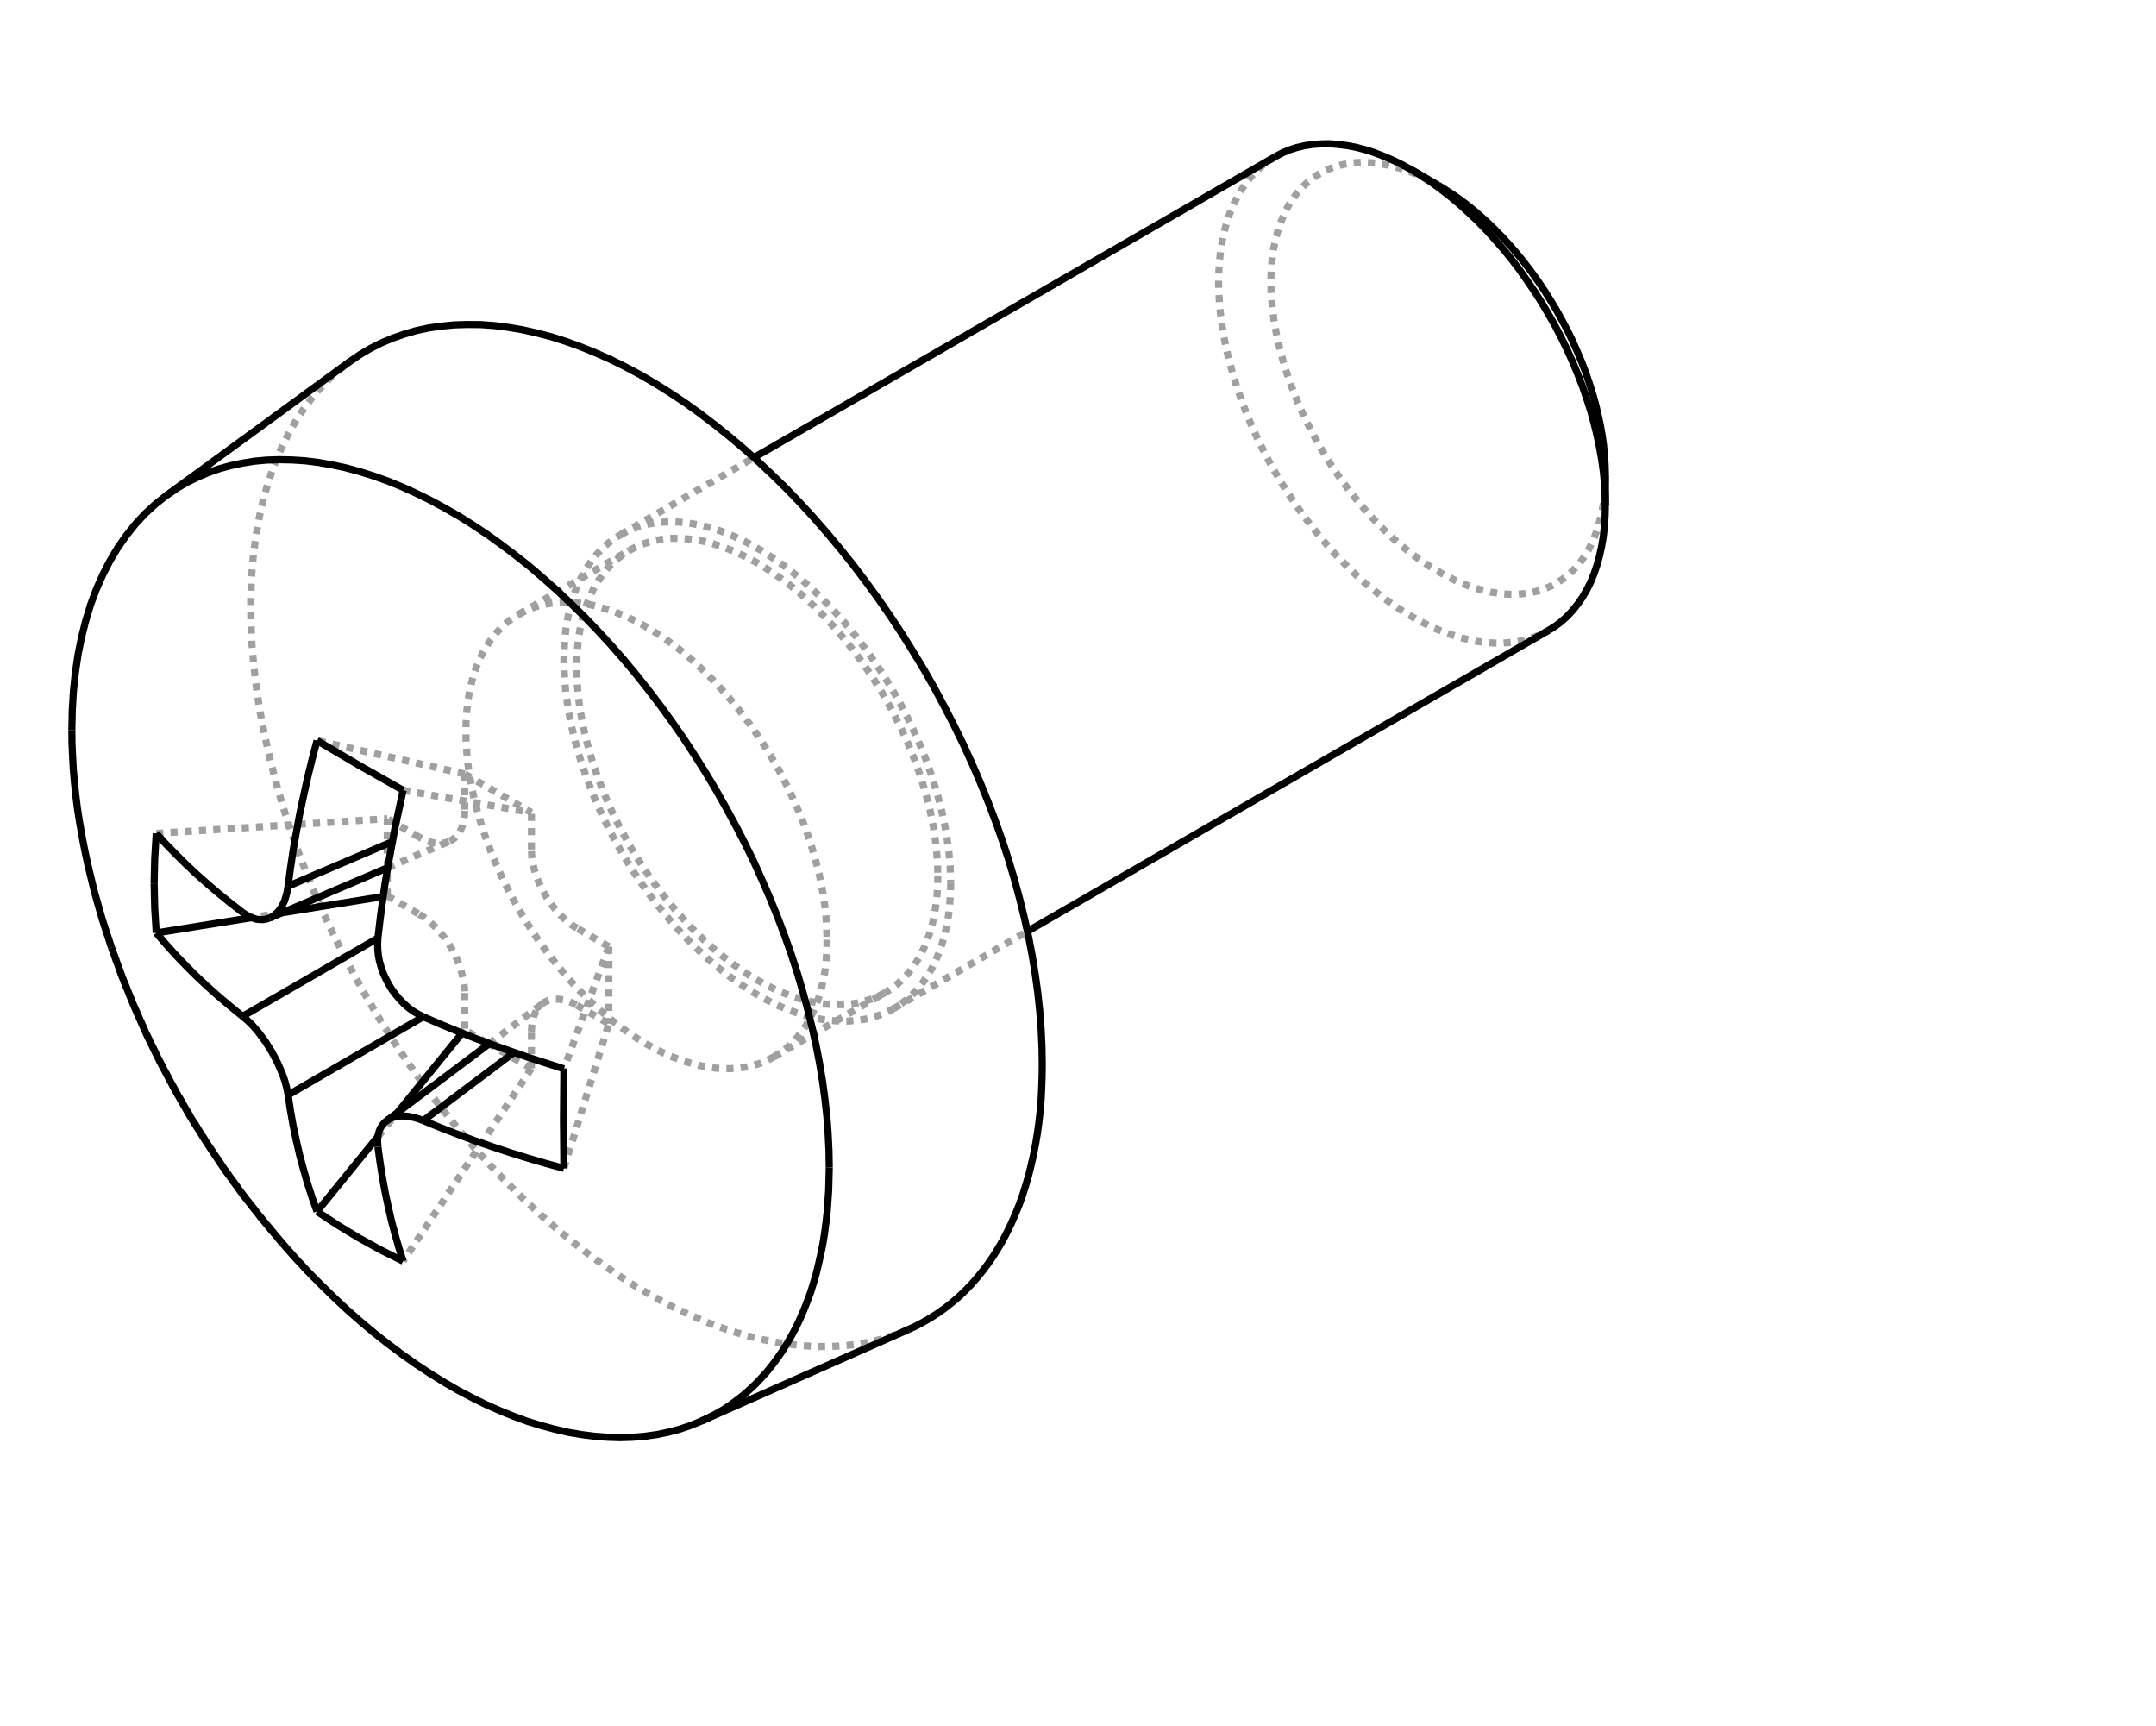
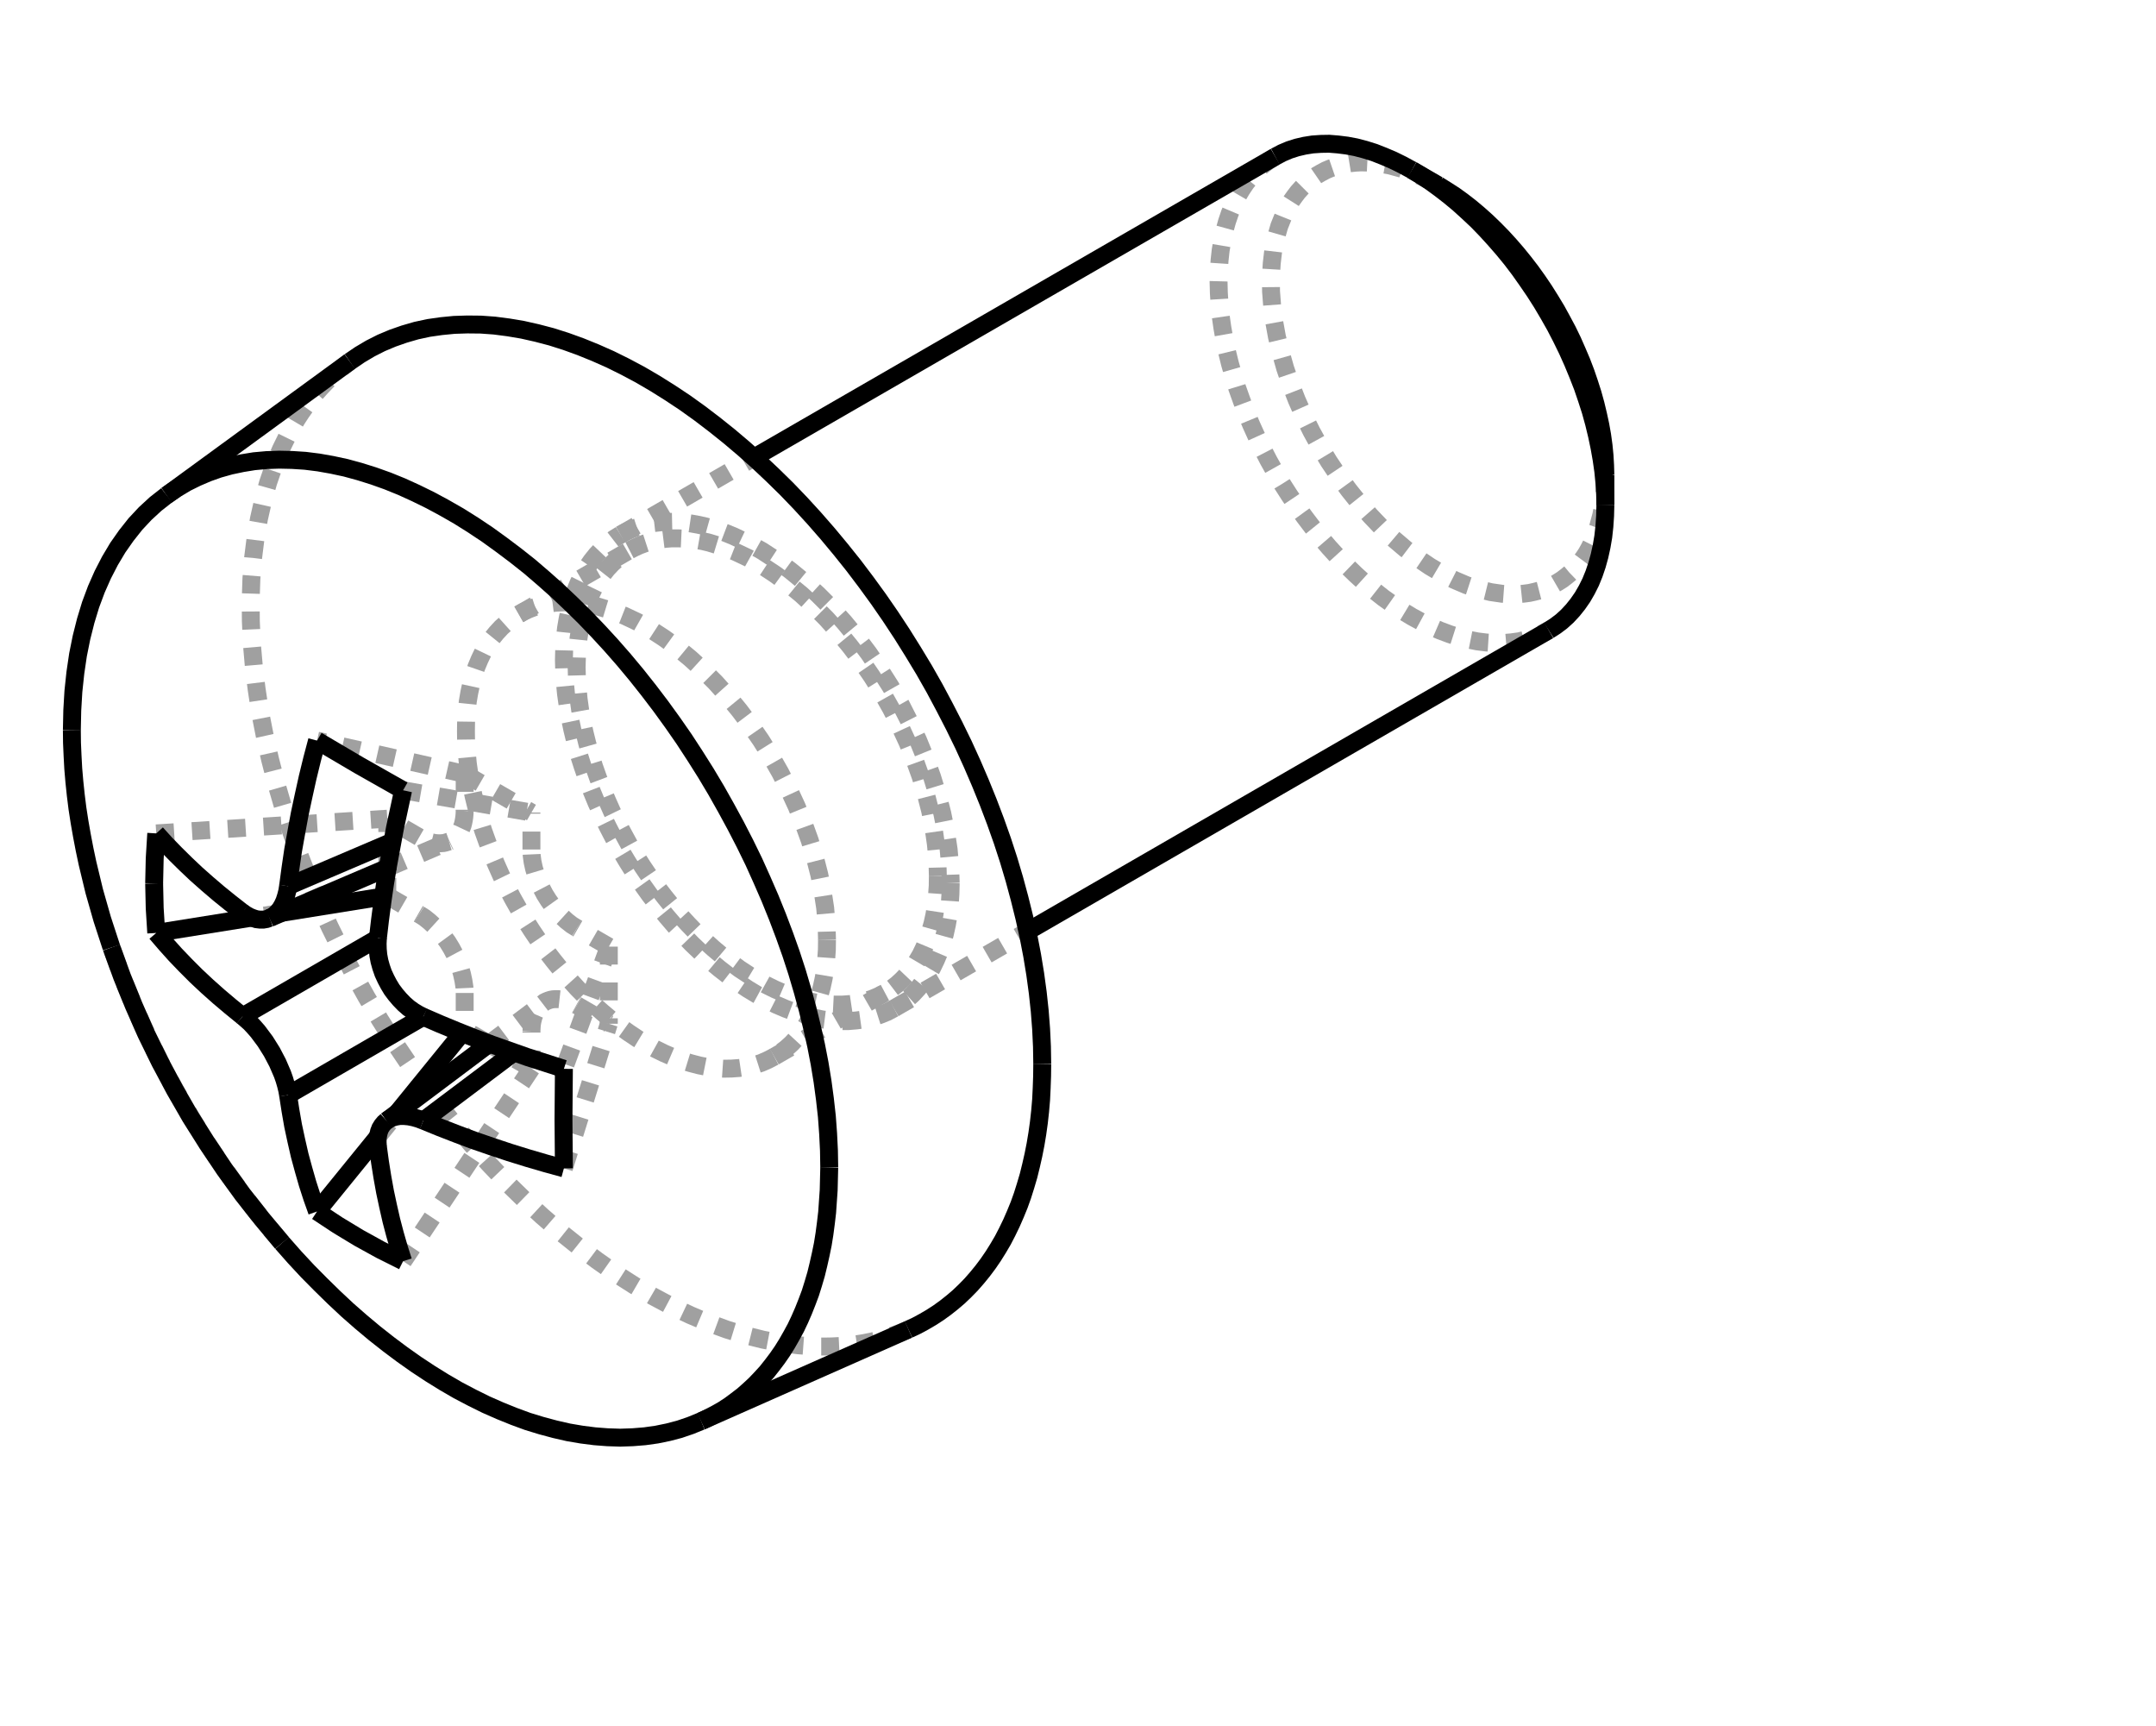
<svg xmlns="http://www.w3.org/2000/svg" width="300.0" height="240.0">
-   <g transform="scale(19.47293, -19.47293)   translate(4.619468,-5.969025)" stroke-width="0.051" fill="none">
-     <g stroke="rgb(160,160,160)" fill="none" stroke-dasharray="0.051,0.051">
+   <g transform="scale(19.47293, -19.47293)   translate(4.619468,-5.969025)" stroke-width="0.128" fill="none">
+     <g stroke="rgb(160,160,160)" fill="none" stroke-dasharray="0.128,0.128">
      <path d="M4.493,4.85 L4.446,4.821 L4.402,4.787 L4.36,4.749 L4.321,4.708 L4.285,4.663 L4.252,4.614 L4.221,4.561 L4.194,4.506 L4.169,4.447 L4.148,4.385 L4.13,4.32 L4.115,4.252 L4.103,4.181 L4.095,4.108 L4.09,4.033 L4.088,3.956 L4.09,3.877 L4.095,3.796 L4.103,3.713 L4.115,3.629 L4.13,3.544 L4.148,3.458 L4.169,3.372 L4.194,3.285 L4.221,3.197 L4.252,3.11 L4.285,3.022 L4.321,2.935 L4.36,2.849 L4.402,2.763 L4.446,2.678 L4.493,2.594 L4.542,2.512 L4.594,2.431 L4.647,2.352 L4.703,2.275 L4.76,2.2 L4.819,2.127 L4.879,2.057 L4.941,1.989 L5.005,1.925 L5.069,1.863 L5.134,1.804 L5.201,1.749 L5.267,1.697 L5.335,1.649 L5.402,1.604 L5.47,1.563 L5.538,1.526 L5.606,1.492 L5.673,1.463 L5.74,1.438 L5.806,1.417 L5.871,1.4 L5.936,1.387 L5.999,1.379 L6.061,1.375 L6.122,1.375 L6.181,1.38 L6.238,1.388 L6.293,1.402 L6.347,1.419 L6.398,1.44 L6.447,1.466 " />
      <path d="M6.852,2.576 L6.849,2.476 L6.839,2.381 L6.823,2.29 L6.8,2.205 L6.772,2.126 L6.755,2.088 L6.737,2.052 L6.718,2.018 L6.697,1.986 L6.674,1.955 L6.65,1.926 L6.625,1.898 L6.599,1.873 L6.571,1.85 L6.542,1.828 L6.512,1.809 L6.481,1.791 L6.448,1.775 L6.415,1.762 L6.38,1.75 L6.345,1.741 L6.309,1.733 L6.271,1.728 L6.233,1.724 L6.194,1.723 L6.154,1.724 L6.114,1.727 L6.032,1.739 L5.947,1.76 L5.861,1.788 L5.774,1.825 L5.686,1.87 L5.598,1.922 L5.511,1.981 L5.424,2.047 L5.338,2.12 L5.254,2.199 L5.173,2.284 L5.094,2.374 L5.018,2.469 L4.945,2.569 L4.876,2.672 L4.812,2.778 L4.752,2.887 L4.697,2.998 L4.647,3.111 L4.603,3.224 L4.564,3.338 L4.532,3.451 L4.505,3.563 L4.485,3.673 L4.471,3.782 L4.463,3.887 L4.462,3.99 L4.468,4.088 L4.479,4.182 L4.498,4.271 L4.522,4.354 L4.553,4.431 L4.57,4.468 L4.589,4.503 L4.61,4.536 L4.632,4.567 L4.655,4.597 L4.68,4.625 L4.706,4.651 L4.733,4.675 L4.762,4.697 L4.791,4.717 L4.822,4.735 L4.854,4.752 L4.887,4.766 L4.922,4.778 L4.957,4.788 L4.993,4.797 L5.03,4.803 L5.068,4.807 L5.107,4.809 L5.146,4.808 L5.186,4.806 L5.227,4.802 L5.31,4.787 L5.395,4.764 L5.482,4.732 L5.569,4.693 L5.657,4.646 " />
      <path d="M-0.497,-0.662 L-0.534,-0.639 L-0.57,-0.611 L-0.605,-0.579 L-0.638,-0.543 L-0.67,-0.505 L-0.7,-0.463 L-0.727,-0.42 L-0.751,-0.374 L-0.772,-0.328 L-0.79,-0.281 L-0.804,-0.234 L-0.814,-0.188 L-0.82,-0.143 L-0.822,-0.1 " />
      <path d="M-0.269,-0.794 L-0.497,-0.662 " />
      <path d="M-0.269,-0.794 L-0.59,-1.667 " />
      <path d="M-0.269,-0.794 L-0.269,-1.345 " />
      <path d="M-0.59,-2.378 L-0.269,-1.345 " />
      <path d="M-0.497,-1.213 L-0.269,-1.345 " />
      <path d="M-0.822,-1.401 L-0.821,-1.382 L-0.82,-1.363 L-0.818,-1.345 L-0.815,-1.328 L-0.811,-1.312 L-0.807,-1.296 L-0.801,-1.281 L-0.795,-1.267 L-0.788,-1.254 L-0.78,-1.241 L-0.772,-1.229 L-0.763,-1.219 L-0.753,-1.209 L-0.742,-1.201 " />
      <path d="M-0.742,-1.201 L-0.729,-1.191 L-0.715,-1.184 L-0.7,-1.178 L-0.684,-1.173 L-0.667,-1.17 L-0.65,-1.169 L-0.632,-1.169 L-0.614,-1.171 L-0.595,-1.174 L-0.576,-1.179 L-0.557,-1.185 L-0.537,-1.193 L-0.517,-1.202 L-0.497,-1.213 " />
      <path d="M-0.822,-1.664 L-0.822,-1.401 " />
      <path d="M-0.822,-1.664 L-1.739,-3.041 " />
      <path d="M-0.822,-1.664 L-1.126,-1.489 " />
      <path d="M-1.141,-1.48 L-1.299,-1.389 " />
      <path d="M-1.919,-2.151 L-1.78,-1.98 " />
      <path d="M-1.318,-1.412 L-1.299,-1.389 " />
      <path d="M-1.299,-1.125 L-1.299,-1.389 " />
      <path d="M-1.299,0.176 L-1.3,0.153 L-1.302,0.131 L-1.305,0.111 L-1.309,0.091 L-1.314,0.072 L-1.321,0.054 L-1.329,0.037 L-1.337,0.022 L-1.347,0.007 L-1.358,-0.005 L-1.37,-0.017 L-1.383,-0.027 L-1.396,-0.036 L-1.411,-0.043 " />
      <path d="M-1.411,-0.043 L-1.424,-0.047 L-1.437,-0.051 L-1.451,-0.054 L-1.465,-0.055 L-1.48,-0.056 L-1.495,-0.055 L-1.51,-0.054 L-1.526,-0.051 L-1.542,-0.047 L-1.558,-0.042 L-1.574,-0.036 L-1.591,-0.029 L-1.607,-0.021 L-1.624,-0.012 " />
      <path d="M-1.299,0.44 L-1.299,0.176 " />
      <path d="M-1.299,0.44 L-2.354,0.678 " />
      <path d="M-1.624,-0.563 L-1.587,-0.586 L-1.552,-0.614 L-1.517,-0.646 L-1.483,-0.681 L-1.451,-0.72 L-1.421,-0.761 L-1.394,-0.805 L-1.37,-0.85 L-1.349,-0.897 L-1.331,-0.944 L-1.318,-0.991 L-1.308,-1.037 L-1.301,-1.082 L-1.299,-1.125 " />
      <path d="M-1.852,-0.431 L-1.624,-0.563 " />
      <path d="M-1.852,-0.431 L-1.882,-0.436 " />
      <path d="M-2.604,-0.552 L-2.822,-0.587 " />
      <path d="M-1.739,0.323 L-0.822,0.164 " />
      <path d="M-0.822,-0.1 L-0.822,0.164 " />
      <path d="M-1.299,0.44 L-0.822,0.164 " />
      <path d="M-3.503,0.015 L-1.852,0.12 " />
      <path d="M-1.624,-0.012 L-1.852,0.12 " />
      <path d="M-1.852,-0.431 L-1.852,-0.248 " />
      <path d="M-1.852,-0.231 L-1.852,0.12 " />
      <path d="M2.082,-0.288 L2.081,-0.36 L2.076,-0.43 L2.068,-0.498 L2.058,-0.564 L2.044,-0.628 L2.027,-0.688 L2.007,-0.746 L1.984,-0.801 L1.959,-0.853 L1.93,-0.902 L1.899,-0.948 L1.865,-0.99 L1.828,-1.029 L1.79,-1.064 L1.748,-1.096 L1.704,-1.123 " />
      <path d="M1.704,-1.123 L1.659,-1.147 L1.611,-1.167 L1.561,-1.183 L1.509,-1.196 L1.455,-1.204 L1.4,-1.208 L1.344,-1.208 L1.286,-1.205 L1.227,-1.197 L1.167,-1.185 L1.106,-1.169 L1.044,-1.15 L0.981,-1.126 L0.918,-1.099 L0.855,-1.068 L0.792,-1.033 L0.729,-0.995 L0.665,-0.953 L0.603,-0.907 L0.54,-0.859 L0.478,-0.807 L0.417,-0.752 L0.357,-0.695 L0.298,-0.634 L0.24,-0.571 L0.184,-0.506 L0.129,-0.438 L0.075,-0.368 L0.023,-0.296 L-0.027,-0.222 L-0.075,-0.147 L-0.121,-0.07 L-0.164,0.009 L-0.206,0.088 L-0.245,0.168 L-0.281,0.249 L-0.315,0.33 L-0.346,0.412 L-0.375,0.494 L-0.4,0.575 L-0.423,0.657 L-0.443,0.738 L-0.46,0.818 L-0.474,0.897 L-0.485,0.976 L-0.492,1.053 L-0.497,1.128 L-0.499,1.202 L-0.497,1.275 L-0.492,1.345 L-0.485,1.413 L-0.474,1.479 L-0.46,1.542 L-0.443,1.603 L-0.423,1.661 L-0.4,1.716 L-0.375,1.768 L-0.346,1.817 L-0.315,1.862 L-0.281,1.905 L-0.245,1.943 L-0.206,1.978 L-0.164,2.01 L-0.121,2.038 " />
      <path d="M-0.121,2.038 L-0.086,2.056 L-0.051,2.072 L-0.014,2.086 L0.023,2.098 L0.062,2.107 L0.102,2.115 L0.142,2.12 L0.184,2.123 L0.226,2.123 L0.269,2.121 L0.313,2.117 L0.357,2.111 L0.402,2.103 L0.448,2.092 L0.54,2.064 L0.634,2.027 L0.729,1.982 L0.824,1.929 L0.918,1.867 L1.013,1.798 L1.106,1.722 L1.197,1.638 L1.286,1.549 L1.372,1.453 L1.455,1.352 L1.535,1.247 L1.611,1.136 L1.682,1.023 L1.748,0.906 L1.809,0.787 L1.865,0.666 L1.915,0.543 L1.959,0.421 L1.996,0.298 L2.027,0.177 L2.051,0.057 L2.068,-0.061 L2.079,-0.176 L2.082,-0.288 " />
      <path d="M1.29,-0.745 L1.289,-0.817 L1.284,-0.888 L1.277,-0.956 L1.266,-1.021 L1.252,-1.085 L1.235,-1.146 L1.215,-1.204 L1.192,-1.259 L1.167,-1.311 L1.138,-1.36 L1.107,-1.405 L1.073,-1.447 L1.037,-1.486 L0.998,-1.521 L0.956,-1.553 L0.913,-1.58 " />
      <path d="M0.913,-1.58 L0.867,-1.604 L0.819,-1.625 L0.769,-1.641 L0.717,-1.653 L0.663,-1.661 L0.608,-1.665 L0.552,-1.666 L0.494,-1.662 L0.435,-1.654 L0.375,-1.642 L0.314,-1.626 L0.252,-1.607 L0.189,-1.583 L0.126,-1.556 L0.063,-1.525 L2.810493964249195e-13,-1.49 L-0.063,-1.452 L-0.126,-1.41 L-0.189,-1.365 L-0.252,-1.316 L-0.314,-1.264 L-0.375,-1.21 L-0.435,-1.152 L-0.494,-1.092 L-0.552,-1.028 L-0.608,-0.963 L-0.663,-0.895 L-0.717,-0.825 L-0.769,-0.753 L-0.819,-0.679 L-0.867,-0.604 L-0.912,-0.527 L-0.956,-0.449 L-0.998,-0.369 L-1.037,-0.289 L-1.073,-0.208 L-1.107,-0.127 L-1.138,-0.045 L-1.167,0.036 L-1.192,0.118 L-1.215,0.199 L-1.235,0.28 L-1.252,0.361 L-1.266,0.44 L-1.277,0.518 L-1.284,0.595 L-1.289,0.671 L-1.29,0.745 L-1.289,0.817 L-1.284,0.888 L-1.277,0.956 L-1.266,1.021 L-1.252,1.085 L-1.235,1.146 L-1.215,1.204 L-1.192,1.259 L-1.167,1.311 L-1.138,1.36 L-1.107,1.405 L-1.073,1.447 L-1.037,1.486 L-0.998,1.521 L-0.956,1.553 L-0.912,1.58 " />
      <path d="M-0.912,1.58 L-0.878,1.599 L-0.843,1.615 L-0.806,1.629 L-0.769,1.641 L-0.73,1.65 L-0.69,1.658 L-0.65,1.663 L-0.608,1.665 L-0.566,1.666 L-0.523,1.664 L-0.479,1.66 L-0.435,1.654 L-0.39,1.646 L-0.344,1.635 L-0.252,1.607 L-0.158,1.57 L-0.063,1.525 L0.032,1.471 L0.126,1.41 L0.221,1.341 L0.314,1.264 L0.405,1.181 L0.494,1.092 L0.58,0.996 L0.663,0.895 L0.743,0.789 L0.819,0.679 L0.89,0.565 L0.956,0.449 L1.017,0.329 L1.073,0.208 L1.123,0.086 L1.167,-0.036 L1.204,-0.159 L1.235,-0.28 L1.259,-0.4 L1.277,-0.518 L1.287,-0.633 L1.29,-0.745 " />
      <path d="M2.174,-0.34 L2.172,-0.418 L2.167,-0.493 L2.159,-0.566 L2.147,-0.636 L2.132,-0.704 L2.114,-0.769 L2.093,-0.831 L2.068,-0.89 L2.041,-0.946 L2.01,-0.998 L1.977,-1.047 L1.941,-1.092 L1.902,-1.134 L1.86,-1.172 L1.816,-1.205 L1.769,-1.235 " />
      <path d="M1.769,-1.235 L1.72,-1.261 L1.668,-1.282 L1.615,-1.299 L1.56,-1.313 L1.502,-1.321 L1.443,-1.326 L1.383,-1.326 L1.321,-1.322 L1.257,-1.314 L1.193,-1.301 L1.128,-1.284 L1.062,-1.263 L0.995,-1.238 L0.927,-1.209 L0.86,-1.175 L0.792,-1.138 L0.724,-1.097 L0.657,-1.052 L0.589,-1.004 L0.522,-0.952 L0.456,-0.897 L0.391,-0.838 L0.326,-0.776 L0.263,-0.711 L0.201,-0.644 L0.141,-0.574 L0.082,-0.501 L0.024,-0.426 L-0.031,-0.349 L-0.085,-0.27 L-0.136,-0.189 L-0.185,-0.107 L-0.232,-0.023 L-0.276,0.062 L-0.318,0.148 L-0.357,0.234 L-0.393,0.321 L-0.427,0.409 L-0.457,0.496 L-0.485,0.584 L-0.509,0.671 L-0.53,0.757 L-0.548,0.843 L-0.563,0.928 L-0.575,1.012 L-0.583,1.095 L-0.588,1.176 L-0.59,1.255 L-0.588,1.332 L-0.583,1.407 L-0.575,1.48 L-0.563,1.551 L-0.548,1.619 L-0.53,1.684 L-0.509,1.746 L-0.485,1.805 L-0.457,1.861 L-0.427,1.913 L-0.393,1.962 L-0.357,2.007 L-0.318,2.048 L-0.276,2.086 L-0.232,2.12 L-0.185,2.149 " />
      <path d="M-0.185,2.149 L-0.148,2.169 L-0.111,2.186 L-0.071,2.201 L-0.031,2.214 L0.01,2.224 L0.053,2.232 L0.096,2.237 L0.141,2.24 L0.186,2.241 L0.232,2.239 L0.279,2.235 L0.326,2.228 L0.375,2.219 L0.423,2.208 L0.473,2.194 L0.522,2.178 L0.572,2.159 L0.623,2.138 L0.724,2.09 L0.826,2.033 L0.927,1.967 L1.028,1.893 L1.128,1.811 L1.225,1.722 L1.321,1.626 L1.413,1.524 L1.502,1.416 L1.588,1.302 L1.668,1.184 L1.745,1.063 L1.816,0.938 L1.881,0.81 L1.941,0.68 L1.994,0.55 L2.041,0.418 L2.081,0.287 L2.114,0.157 L2.14,0.028 L2.159,-0.098 L2.17,-0.221 L2.174,-0.34 " />
      <path d="M-2.604,-2.911 L-2.701,-2.797 L-2.796,-2.678 L-2.889,-2.557 L-2.979,-2.433 L-3.067,-2.307 L-3.152,-2.178 L-3.234,-2.046 L-3.313,-1.913 L-3.389,-1.778 L-3.462,-1.641 L-3.531,-1.503 L-3.597,-1.364 L-3.659,-1.223 L-3.718,-1.082 L-3.772,-0.941 L-3.823,-0.8 " />
      <path d="M1.872,-3.529 L1.822,-3.55 L1.77,-3.569 L1.718,-3.586 L1.664,-3.602 L1.61,-3.615 L1.555,-3.626 L1.499,-3.635 L1.442,-3.642 L1.384,-3.647 L1.325,-3.65 L1.266,-3.651 L1.206,-3.651 L1.084,-3.642 L0.96,-3.626 L0.833,-3.602 L0.705,-3.57 L0.575,-3.53 L0.444,-3.482 L0.312,-3.426 L0.179,-3.363 L0.046,-3.292 L-0.088,-3.214 L-0.221,-3.129 L-0.353,-3.036 L-0.485,-2.937 L-0.616,-2.832 L-0.745,-2.72 L-0.873,-2.602 L-0.999,-2.479 L-1.123,-2.349 L-1.244,-2.215 L-1.362,-2.076 L-1.477,-1.932 L-1.59,-1.784 L-1.698,-1.632 L-1.803,-1.476 L-1.904,-1.317 L-2,-1.155 L-2.092,-0.99 L-2.179,-0.823 L-2.262,-0.655 L-2.34,-0.485 L-2.412,-0.314 L-2.479,-0.142 L-2.54,0.03 L-2.596,0.202 L-2.646,0.374 L-2.69,0.545 L-2.728,0.714 L-2.761,0.882 L-2.786,1.048 L-2.806,1.212 L-2.82,1.373 L-2.827,1.531 L-2.828,1.686 L-2.823,1.836 L-2.811,1.983 L-2.793,2.126 L-2.769,2.263 L-2.739,2.396 L-2.703,2.523 L-2.661,2.645 L-2.612,2.76 L-2.558,2.87 L-2.529,2.922 L-2.499,2.973 L-2.467,3.022 L-2.433,3.07 L-2.399,3.115 L-2.363,3.16 L-2.325,3.202 L-2.287,3.242 L-2.247,3.281 L-2.206,3.318 L-2.163,3.353 L-2.12,3.386 " />
      <path d="M-1.123,-1.487 L-0.742,-1.201 " />
      <path d="M-1.849,-0.23 L-1.411,-0.043 " />
      <path d="M0.913,-1.58 L1.704,-1.123 " />
      <path d="M-0.912,1.58 L-0.121,2.038 " />
      <path d="M1.769,-1.235 L2.722,-0.685 " />
      <path d="M-0.185,2.149 L0.768,2.7 " />
    </g>
    <g stroke="rgb(0,0,0)" fill="none">
      <path d="M6.852,2.36 L6.85,2.44 L6.845,2.521 L6.837,2.603 L6.825,2.687 L6.81,2.772 L6.792,2.858 L6.771,2.945 L6.747,3.032 L6.719,3.119 L6.689,3.207 L6.655,3.294 L6.619,3.381 L6.58,3.468 L6.538,3.554 L6.494,3.639 L6.447,3.722 L6.398,3.805 L6.347,3.885 L6.293,3.964 L6.238,4.042 L6.181,4.117 L6.122,4.189 L6.061,4.259 L5.999,4.327 L5.936,4.392 L5.871,4.453 L5.806,4.512 L5.74,4.567 L5.673,4.619 L5.606,4.668 L5.538,4.713 L5.47,4.754 " />
      <path d="M5.47,4.754 L5.402,4.791 L5.335,4.824 L5.267,4.853 L5.201,4.879 L5.134,4.9 L5.069,4.917 L5.005,4.929 L4.941,4.937 L4.879,4.942 L4.819,4.941 L4.76,4.937 L4.703,4.928 L4.647,4.915 L4.594,4.898 L4.542,4.876 L4.493,4.85 " />
      <path d="M6.447,1.466 L6.494,1.496 L6.538,1.529 L6.58,1.567 L6.619,1.609 L6.655,1.654 L6.689,1.703 L6.719,1.755 L6.747,1.811 L6.771,1.87 L6.792,1.932 L6.81,1.997 L6.825,2.065 L6.837,2.135 L6.845,2.208 L6.85,2.283 L6.852,2.36 " />
      <path d="M6.852,2.36 L6.852,2.576 " />
      <path d="M5.657,4.646 L5.715,4.61 L5.774,4.572 L5.832,4.53 L5.89,4.485 L5.947,4.437 L6.004,4.386 L6.059,4.333 L6.114,4.277 L6.168,4.218 L6.22,4.158 L6.271,4.095 L6.321,4.03 L6.369,3.963 L6.415,3.895 L6.459,3.825 L6.502,3.754 L6.542,3.681 L6.581,3.608 L6.617,3.534 L6.65,3.459 L6.682,3.384 L6.711,3.308 L6.737,3.232 L6.761,3.157 L6.782,3.081 L6.8,3.006 L6.816,2.932 L6.829,2.859 L6.839,2.786 L6.846,2.715 L6.85,2.645 L6.852,2.576 " />
      <path d="M-1.919,-0.733 L-1.921,-0.772 L-1.92,-0.813 L-1.916,-0.855 L-1.908,-0.898 L-1.896,-0.941 L-1.881,-0.984 L-1.862,-1.025 L-1.842,-1.063 L-1.819,-1.101 L-1.792,-1.137 L-1.763,-1.171 L-1.732,-1.203 L-1.699,-1.232 L-1.664,-1.257 L-1.629,-1.278 L-1.595,-1.295 " />
      <path d="M-1.595,-1.295 L-1.475,-1.347 L-1.354,-1.397 L-1.231,-1.446 L-1.106,-1.493 L-0.851,-1.583 L-0.59,-1.667 " />
      <path d="M-0.59,-1.667 L-0.593,-2.031 L-0.59,-2.378 " />
      <path d="M-0.59,-2.378 L-0.721,-2.342 L-0.851,-2.304 L-0.98,-2.264 L-1.106,-2.222 L-1.231,-2.179 L-1.354,-2.133 L-1.475,-2.086 L-1.595,-2.037 " />
      <path d="M-1.595,-2.037 L-1.629,-2.024 L-1.664,-2.014 L-1.699,-2.007 L-1.732,-2.004 L-1.763,-2.004 L-1.792,-2.009 L-1.819,-2.017 L-1.842,-2.028 L-1.857,-2.038 " />
      <path d="M-1.857,-2.038 L-1.874,-2.053 L-1.889,-2.071 L-1.902,-2.092 L-1.911,-2.115 L-1.917,-2.14 L-1.921,-2.167 L-1.921,-2.195 L-1.919,-2.224 " />
      <path d="M-1.919,-2.224 L-1.904,-2.334 L-1.887,-2.441 L-1.868,-2.546 L-1.846,-2.649 L-1.823,-2.75 L-1.797,-2.849 L-1.769,-2.946 L-1.739,-3.041 " />
      <path d="M-1.739,-3.041 L-1.899,-2.961 L-2.055,-2.875 L-2.207,-2.783 L-2.354,-2.686 " />
      <path d="M-1.126,-1.489 L-1.141,-1.48 " />
      <path d="M-2.354,-2.686 L-1.919,-2.151 " />
      <path d="M-1.78,-1.98 L-1.318,-1.412 " />
      <path d="M-2.354,-2.686 L-2.389,-2.588 L-2.421,-2.489 L-2.45,-2.388 L-2.478,-2.285 L-2.502,-2.18 L-2.525,-2.073 L-2.544,-1.964 L-2.561,-1.854 " />
      <path d="M-2.886,-0.55 L-2.862,-0.566 L-2.837,-0.58 L-2.812,-0.59 L-2.787,-0.598 L-2.762,-0.601 L-2.738,-0.601 L-2.715,-0.597 L-2.693,-0.589 " />
      <path d="M-2.693,-0.589 L-2.677,-0.581 L-2.656,-0.567 L-2.636,-0.548 L-2.617,-0.525 L-2.601,-0.498 L-2.587,-0.468 L-2.576,-0.434 L-2.567,-0.399 L-2.561,-0.362 " />
      <path d="M-2.561,-0.362 L-2.544,-0.235 L-2.525,-0.106 L-2.502,0.023 L-2.478,0.153 L-2.45,0.284 L-2.421,0.415 L-2.389,0.546 L-2.354,0.678 " />
      <path d="M-2.561,-1.854 L-2.567,-1.82 L-2.576,-1.783 L-2.587,-1.745 L-2.601,-1.705 L-2.636,-1.624 L-2.677,-1.546 L-2.724,-1.471 L-2.777,-1.4 L-2.805,-1.368 L-2.832,-1.339 L-2.86,-1.314 L-2.886,-1.292 " />
      <path d="M-2.886,-1.292 L-2.973,-1.221 L-3.057,-1.15 L-3.139,-1.077 L-3.218,-1.003 L-3.293,-0.928 L-3.366,-0.852 L-3.436,-0.774 L-3.503,-0.696 " />
      <path d="M-1.882,-0.436 L-2.604,-0.552 " />
      <path d="M-2.822,-0.587 L-3.503,-0.696 " />
      <path d="M-1.739,0.323 L-1.797,0.054 L-1.846,-0.212 L-1.868,-0.343 L-1.887,-0.474 L-1.904,-0.604 L-1.919,-0.733 " />
      <path d="M-2.354,0.678 L-2.055,0.502 L-1.739,0.323 " />
      <path d="M-3.503,0.015 L-3.436,-0.059 L-3.366,-0.131 L-3.293,-0.203 L-3.218,-0.274 L-3.139,-0.344 L-3.057,-0.414 L-2.973,-0.482 L-2.886,-0.55 " />
      <path d="M-3.503,-0.696 L-3.514,-0.52 L-3.518,-0.342 " />
      <path d="M-1.852,-0.248 L-1.852,-0.231 " />
      <path d="M-3.518,-0.342 L-3.514,-0.164 L-3.503,0.015 " />
      <path d="M1.306,-2.371 L1.302,-2.534 L1.291,-2.692 L1.282,-2.769 L1.272,-2.845 L1.26,-2.92 L1.245,-2.993 L1.229,-3.064 L1.212,-3.134 L1.192,-3.202 L1.171,-3.269 L1.147,-3.333 L1.122,-3.396 L1.095,-3.458 L1.067,-3.517 L1.036,-3.574 L1.004,-3.63 L0.971,-3.683 L0.935,-3.735 L0.898,-3.784 L0.86,-3.832 L0.819,-3.877 L0.778,-3.92 L0.734,-3.961 L0.69,-4 L0.643,-4.036 L0.596,-4.071 L0.547,-4.103 L0.496,-4.132 L0.444,-4.159 L0.391,-4.184 " />
      <path d="M0.391,-4.184 L0.315,-4.215 L0.236,-4.242 L0.156,-4.263 L0.073,-4.28 L-0.012,-4.292 L-0.099,-4.299 L-0.188,-4.302 L-0.279,-4.299 L-0.37,-4.292 L-0.464,-4.28 L-0.558,-4.264 L-0.654,-4.242 L-0.751,-4.216 L-0.849,-4.186 L-0.947,-4.15 L-1.046,-4.11 L-1.146,-4.066 L-1.245,-4.017 L-1.346,-3.964 L-1.446,-3.906 L-1.546,-3.844 L-1.646,-3.778 L-1.745,-3.708 L-1.844,-3.634 L-1.943,-3.556 L-2.041,-3.474 L-2.138,-3.389 L-2.233,-3.3 L-2.328,-3.207 L-2.422,-3.112 L-2.514,-3.013 L-2.604,-2.911 " />
      <path d="M-3.823,-0.8 L-3.889,-0.598 L-3.946,-0.398 L-3.994,-0.199 L-4.015,-0.1 L-4.034,-0.001 L-4.051,0.096 L-4.066,0.193 L-4.078,0.289 L-4.088,0.384 L-4.096,0.478 L-4.101,0.571 L-4.105,0.663 L-4.106,0.754 " />
      <path d="M-4.106,0.754 L-4.103,0.894 L-4.095,1.03 L-4.081,1.162 L-4.062,1.291 L-4.037,1.415 L-4.007,1.534 L-3.972,1.649 L-3.931,1.759 L-3.885,1.863 L-3.834,1.962 L-3.778,2.056 L-3.717,2.143 L-3.652,2.225 L-3.582,2.3 L-3.507,2.369 L-3.428,2.431 " />
      <path d="M-3.428,2.431 L-3.359,2.478 L-3.287,2.521 L-3.212,2.558 L-3.135,2.591 L-3.056,2.619 L-2.974,2.642 L-2.889,2.66 L-2.803,2.674 L-2.714,2.682 L-2.624,2.685 L-2.532,2.683 L-2.439,2.677 L-2.343,2.665 L-2.247,2.648 L-2.149,2.627 L-2.05,2.6 L-1.951,2.569 L-1.85,2.533 L-1.749,2.492 L-1.648,2.446 L-1.546,2.396 L-1.444,2.341 L-1.341,2.282 L-1.239,2.218 L-1.137,2.15 L-1.036,2.077 L-0.935,2.001 L-0.834,1.921 L-0.735,1.836 L-0.636,1.748 L-0.539,1.656 L-0.442,1.561 L-0.347,1.462 L-0.254,1.361 L-0.162,1.256 L-0.072,1.148 L0.016,1.037 L0.102,0.924 L0.186,0.808 L0.268,0.69 L0.347,0.569 L0.424,0.447 L0.498,0.323 L0.569,0.197 L0.638,0.07 L0.704,-0.058 L0.767,-0.187 L0.826,-0.318 L0.883,-0.449 L0.936,-0.58 L0.986,-0.712 L1.033,-0.844 L1.076,-0.976 L1.115,-1.108 L1.151,-1.239 L1.183,-1.37 L1.212,-1.499 L1.237,-1.628 L1.258,-1.756 L1.275,-1.882 L1.289,-2.007 L1.298,-2.13 L1.304,-2.251 L1.306,-2.371 " />
      <path d="M2.828,-1.633 L2.827,-1.719 L2.824,-1.804 L2.82,-1.887 L2.813,-1.969 L2.804,-2.05 L2.793,-2.129 L2.78,-2.207 L2.765,-2.283 L2.748,-2.358 L2.73,-2.431 L2.709,-2.502 L2.687,-2.572 L2.663,-2.639 L2.636,-2.705 L2.608,-2.769 L2.578,-2.831 L2.547,-2.891 L2.513,-2.949 L2.478,-3.005 L2.441,-3.059 L2.402,-3.111 L2.362,-3.16 L2.32,-3.208 L2.276,-3.253 L2.231,-3.296 L2.184,-3.336 L2.136,-3.374 L2.086,-3.41 L2.035,-3.443 L1.982,-3.474 L1.928,-3.503 L1.872,-3.529 " />
      <path d="M-2.12,3.386 L-2.048,3.435 L-1.972,3.48 L-1.895,3.519 L-1.814,3.553 L-1.731,3.582 L-1.645,3.607 L-1.557,3.626 L-1.466,3.639 L-1.374,3.648 L-1.28,3.651 L-1.183,3.65 L-1.086,3.643 L-0.986,3.63 L-0.885,3.613 L-0.783,3.59 L-0.68,3.563 L-0.576,3.53 L-0.471,3.492 L-0.365,3.449 L-0.259,3.402 L-0.152,3.349 L-0.045,3.292 L0.061,3.23 L0.168,3.163 L0.275,3.092 L0.381,3.016 L0.486,2.936 L0.591,2.852 L0.695,2.764 L0.798,2.672 L0.9,2.576 L1.001,2.477 L1.1,2.374 L1.198,2.267 L1.294,2.157 L1.388,2.044 L1.48,1.929 L1.57,1.81 L1.658,1.689 L1.743,1.566 L1.826,1.44 L1.906,1.312 L1.984,1.183 L2.059,1.051 L2.13,0.918 L2.199,0.784 L2.265,0.649 L2.327,0.513 L2.386,0.376 L2.442,0.238 L2.494,0.101 L2.543,-0.037 L2.588,-0.175 L2.629,-0.313 L2.666,-0.45 L2.7,-0.587 L2.73,-0.722 L2.756,-0.857 L2.778,-0.991 L2.796,-1.123 L2.81,-1.253 L2.82,-1.382 L2.826,-1.508 L2.828,-1.633 " />
      <path d="M-0.947,-1.55 L-1.595,-2.037 " />
      <path d="M-1.595,-1.295 L-2.561,-1.854 " />
      <path d="M-2.561,-0.362 L-1.816,-0.044 " />
      <path d="M-2.886,-1.292 L-1.919,-0.733 " />
      <path d="M5.657,4.646 L5.47,4.754 " />
      <path d="M-1.857,-2.038 L-1.123,-1.487 " />
      <path d="M-2.693,-0.59 L-1.849,-0.23 " />
      <path d="M2.722,-0.685 L6.447,1.466 " />
      <path d="M0.768,2.7 L4.493,4.85 " />
      <path d="M-3.823,-0.8 L-3.747,-1.009 L-3.663,-1.216 L-3.573,-1.42 L-3.475,-1.62 L-3.37,-1.817 L-3.259,-2.01 L-3.14,-2.199 L-3.016,-2.384 L-2.885,-2.565 L-2.747,-2.74 L-2.604,-2.911 " />
      <path d="M0.391,-4.184 L1.872,-3.529 " />
      <path d="M-3.428,2.431 L-2.12,3.386 " />
    </g>
  </g>
</svg>
